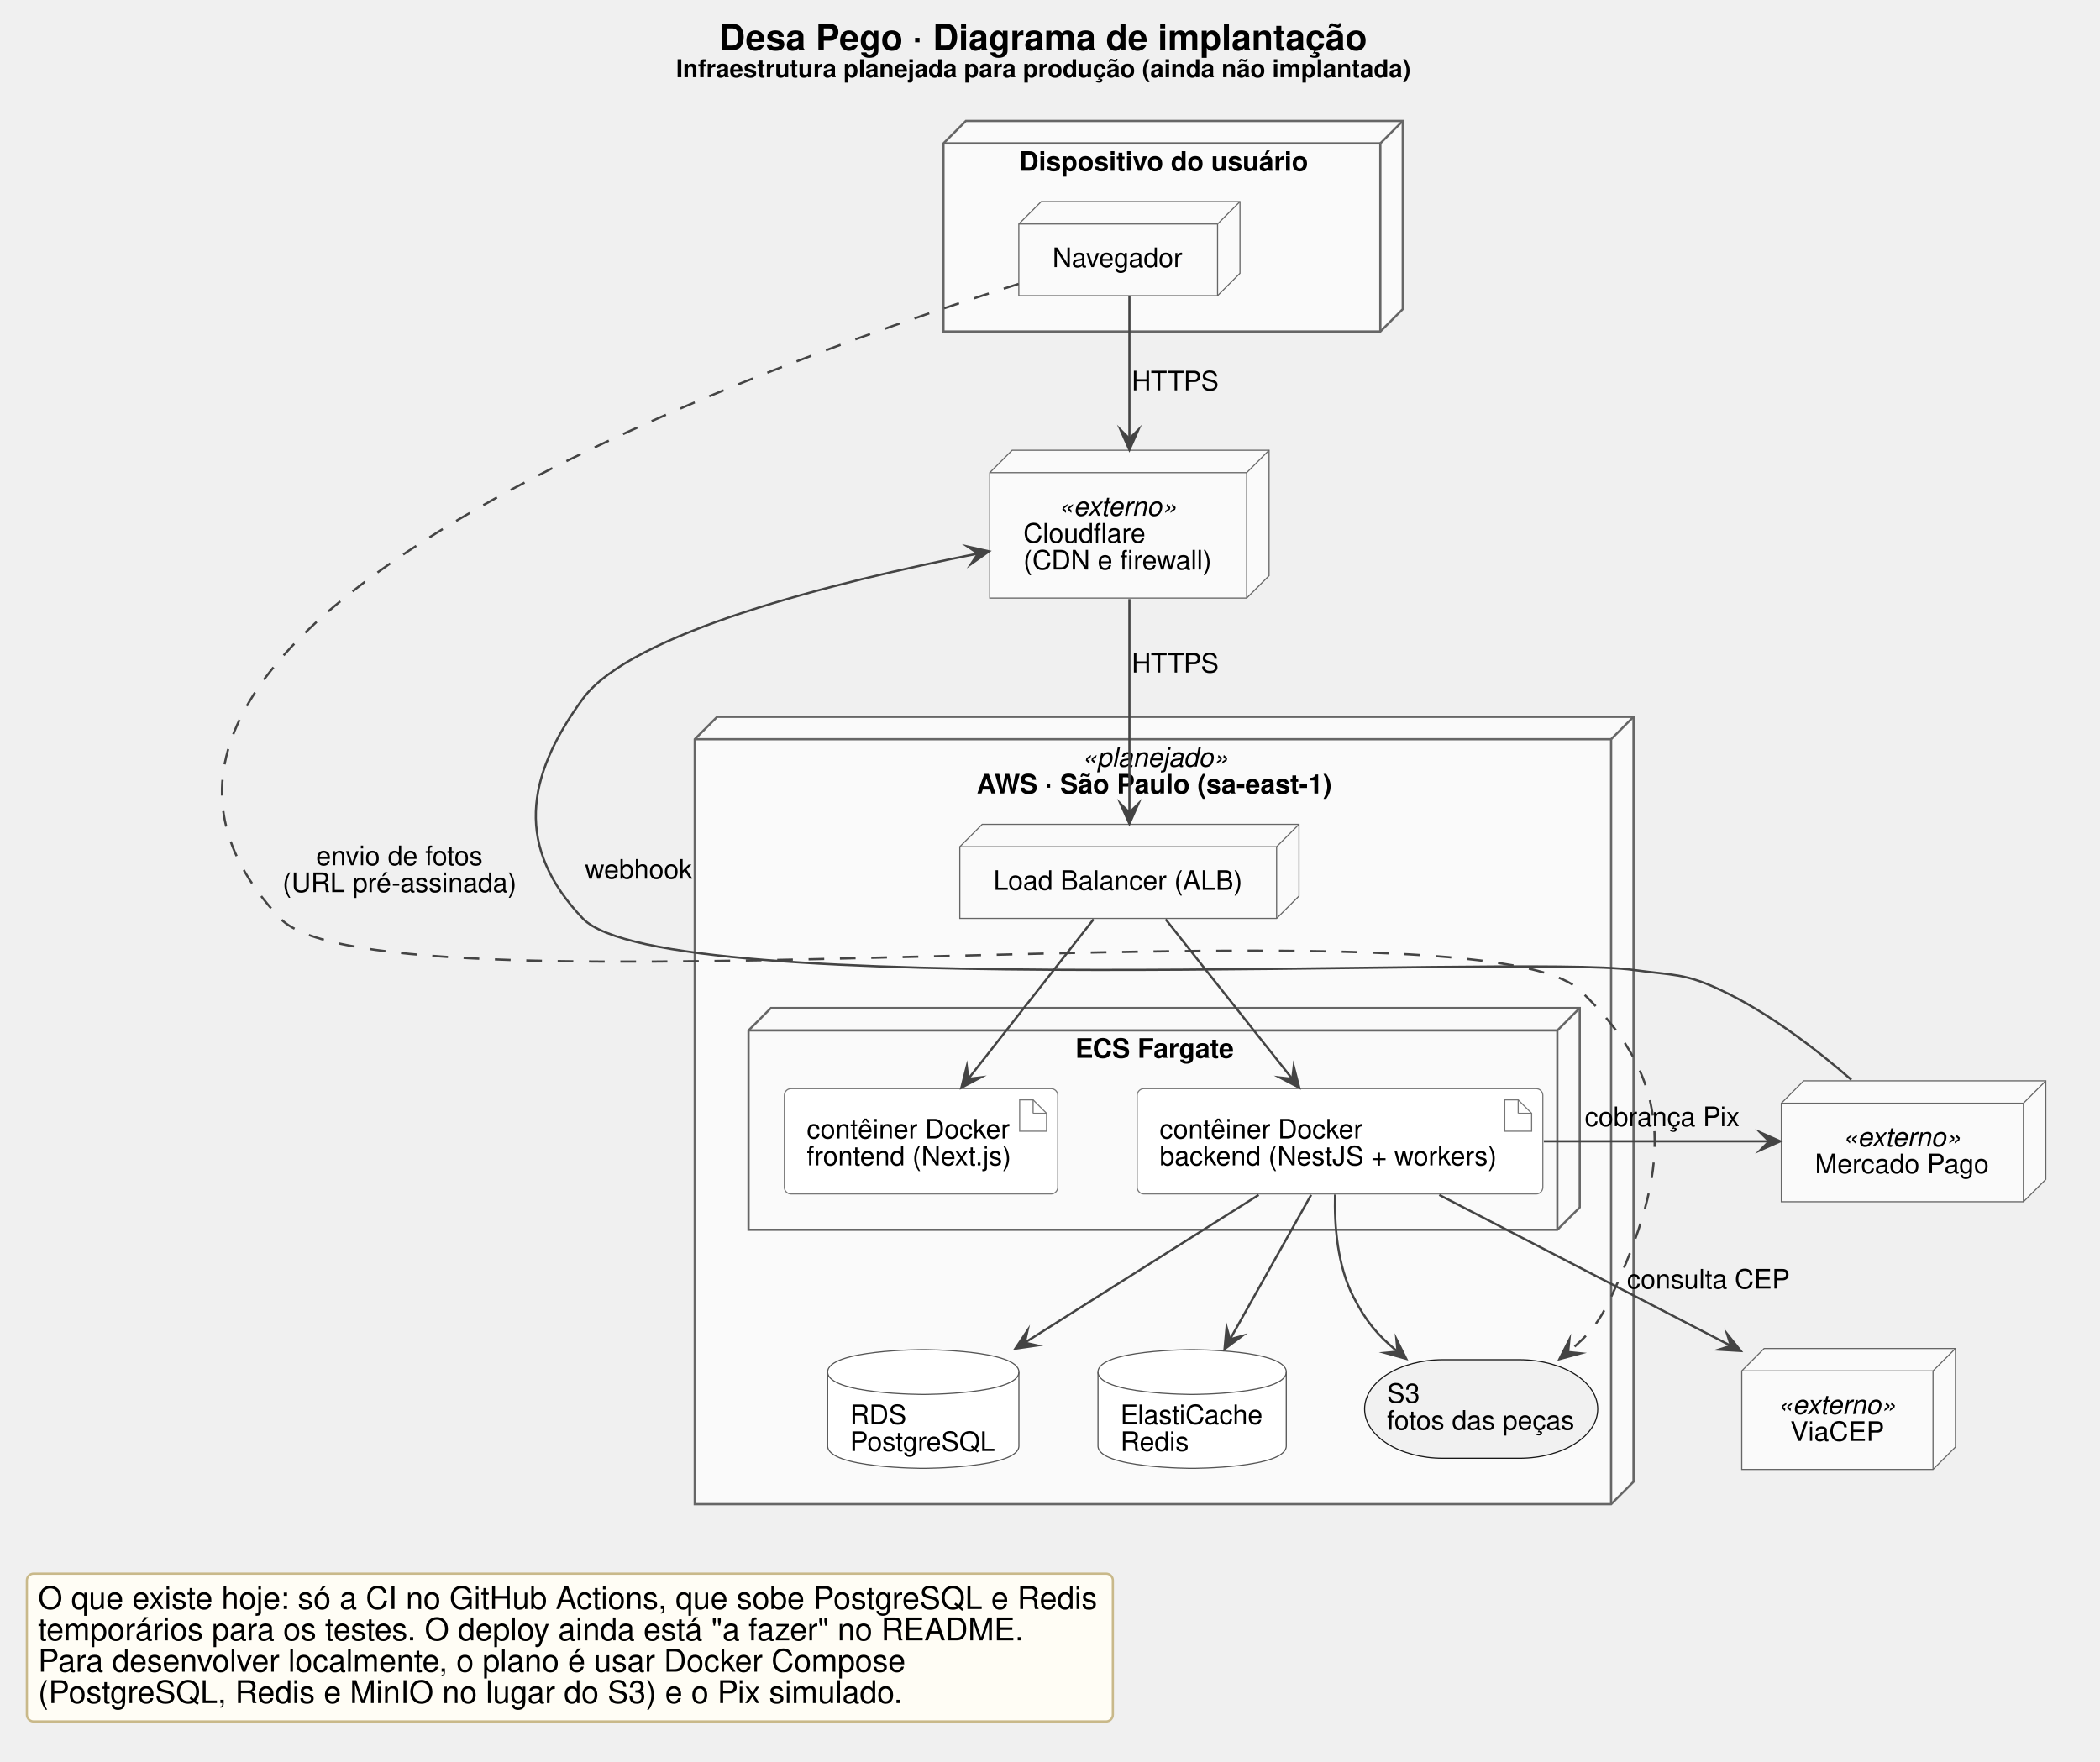
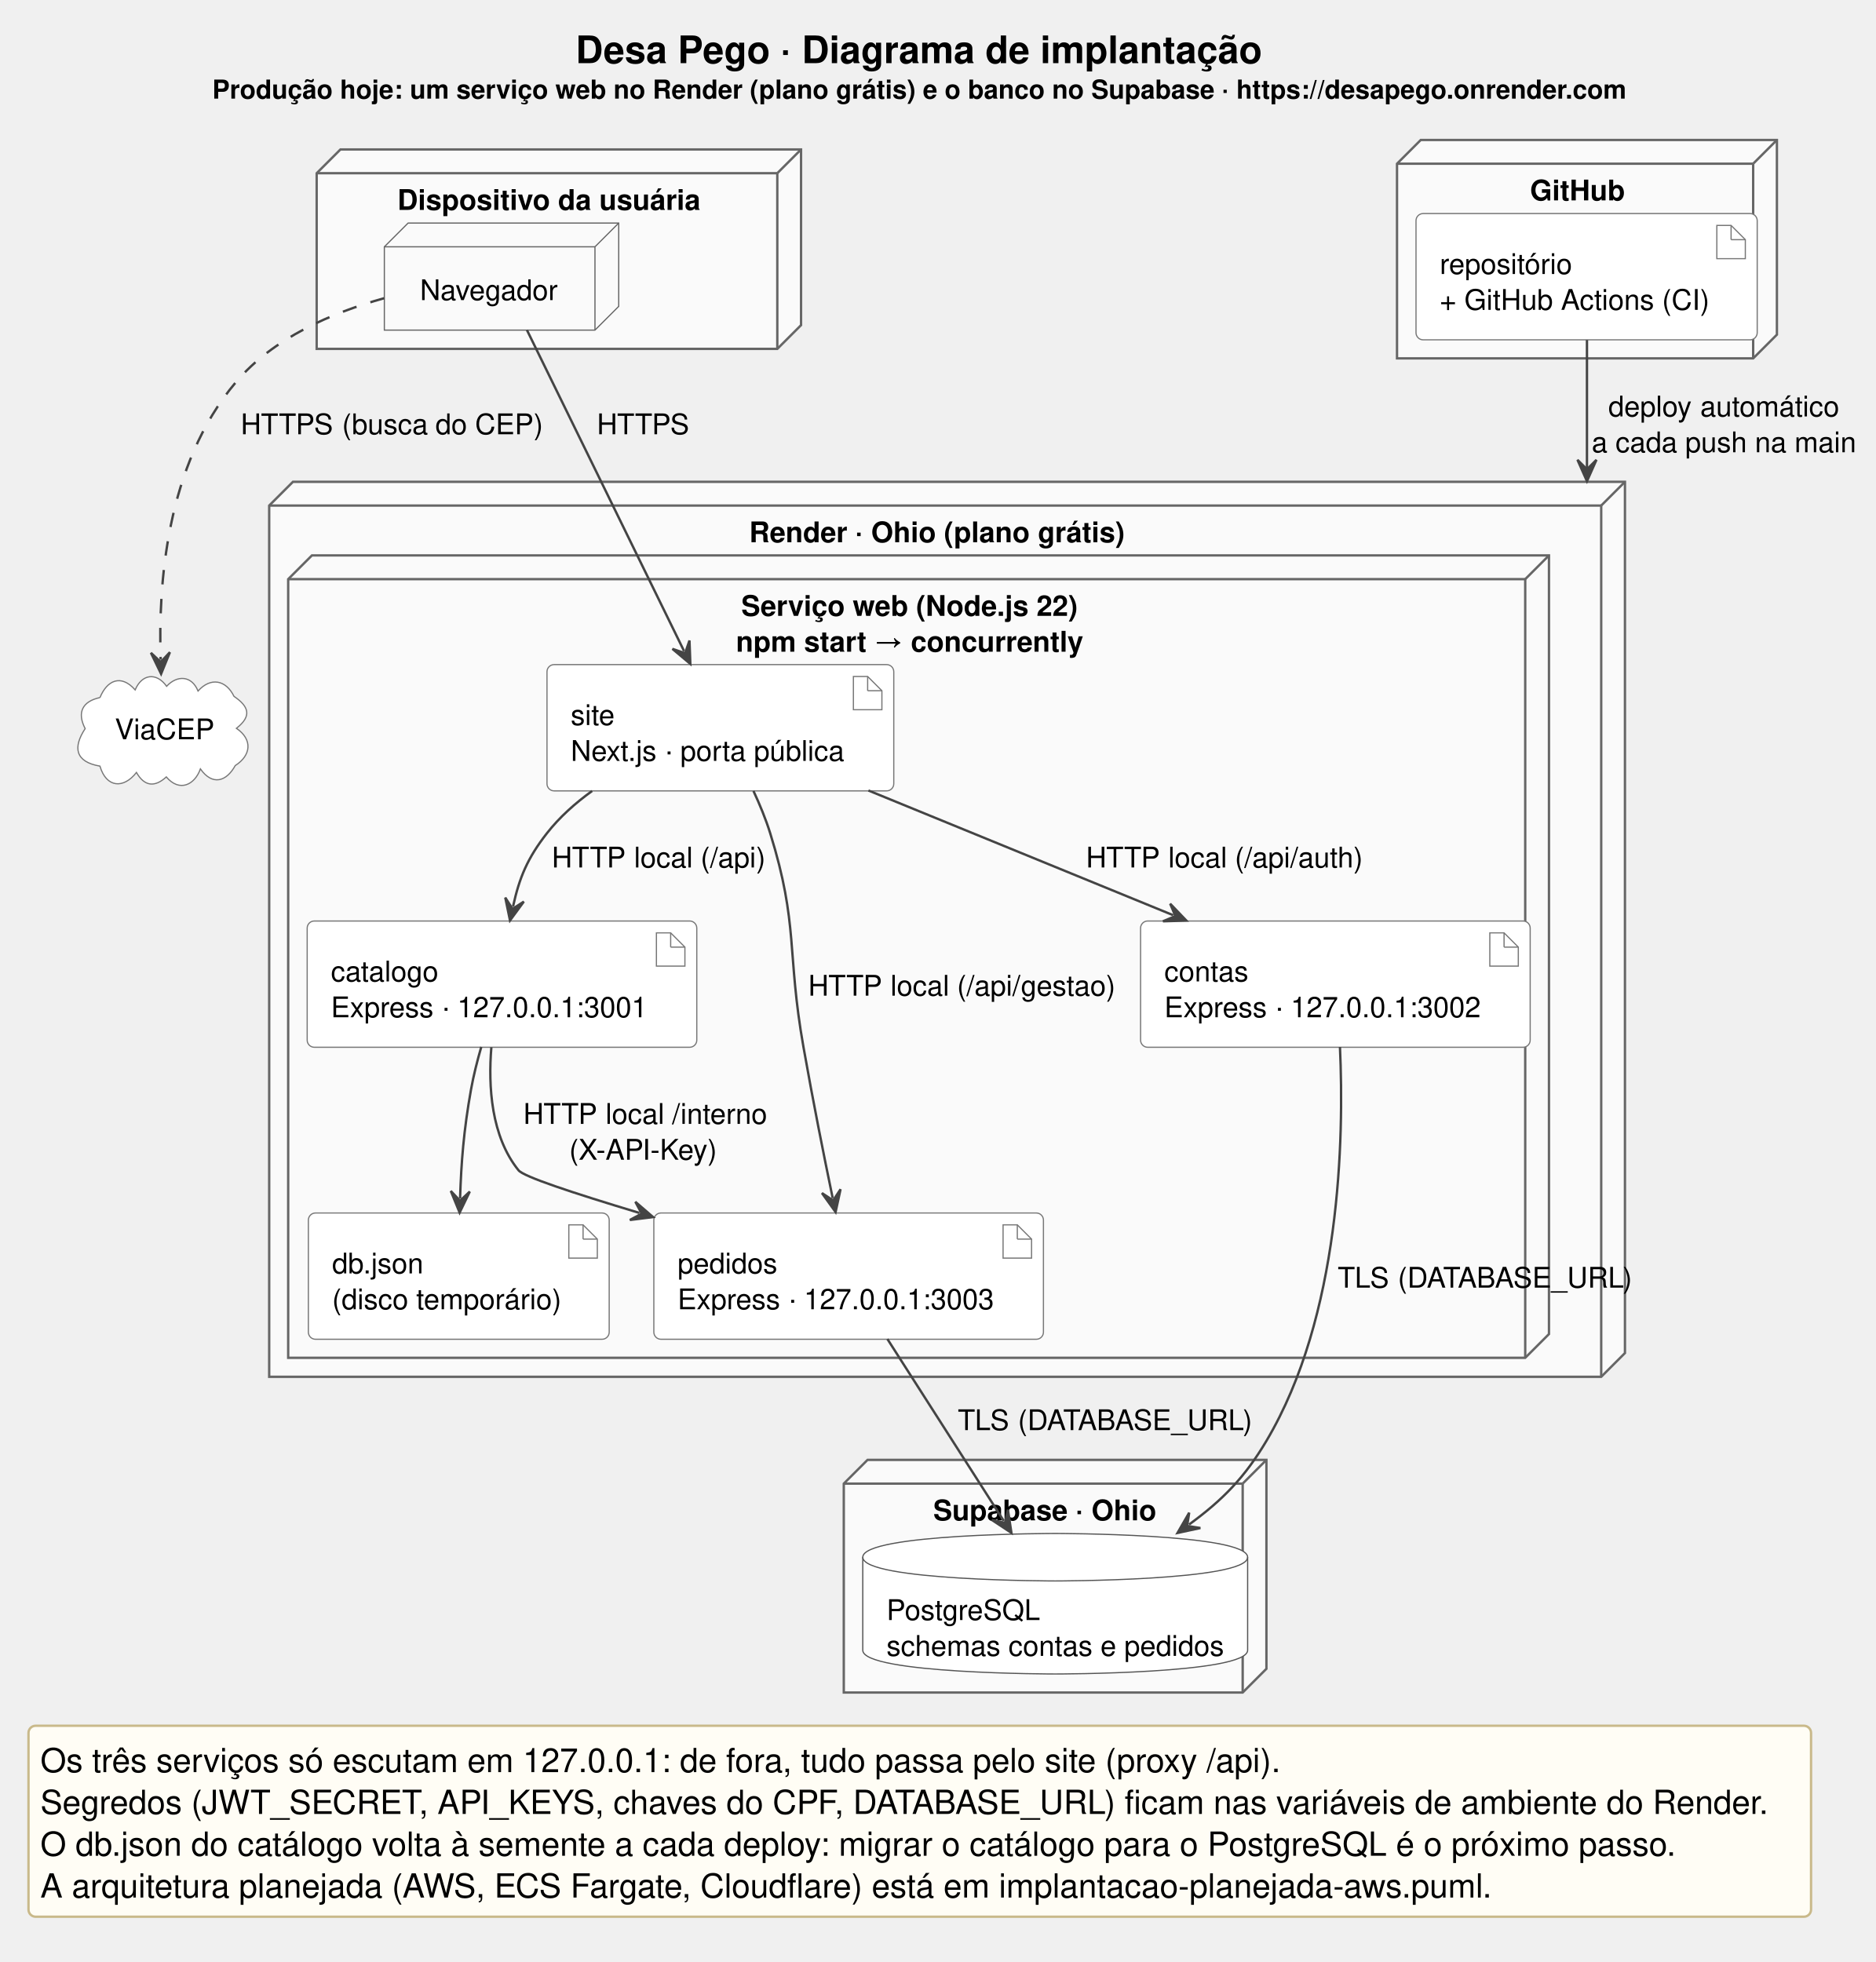
- <svg xmlns="http://www.w3.org/2000/svg" version="1.1" data-diagram-type="DESCRIPTION" style="width:1074px;height:901px;background:#FFFFFF;" width="1074.792px" height="901.771px" viewBox="0 0 1074 901" zoomAndPan="magnify" preserveAspectRatio="none" contentStyleType="text/css">
+ <svg xmlns="http://www.w3.org/2000/svg" contentStyleType="text/css" height="947.604px" preserveAspectRatio="none" style="width:905px;height:947px;background:#FFFFFF;" version="1.1" viewBox="0 0 905 947" width="905.208px" zoomAndPan="magnify">
  <defs />
-   <g font-family="sans-serif" lengthAdjust="spacing">
-     <g class="title" data-source-line="3">
-       <text x="367.884" y="25.575" fill="#000" font-size="18.333" textLength="331.137" font-weight="700" font-family="'Helvetica'">Desa Pego · Diagrama de implantação</text>
-       <text x="345.753" y="39.497" fill="#000" font-size="12.604" textLength="375.399" font-weight="700" font-family="'Helvetica'">Infraestrutura planejada para produção (ainda não implantada)</text>
+   <g>
+     <text fill="#000000" font-family="Helvetica" font-size="18.333" font-weight="bold" lengthAdjust="spacing" textLength="332.148" x="277.792" y="30.49">Desa Pego · Diagrama de implantação</text>
+     <text fill="#000000" font-family="Helvetica" font-size="12.604" font-weight="bold" lengthAdjust="spacing" textLength="682.828" x="102.453" y="47.602">Produção hoje: um serviço web no Render (plano grátis) e o banco no Supabase · https://desapego.onrender.com</text>
+     <g id="cluster_DEV">
+       <polygon fill="#FAFAFA" points="152.825,83.601,164.283,72.143,386.575,72.143,386.575,156.934,375.117,168.393,152.825,168.393,152.825,83.601" style="stroke:#666666;stroke-width:1.146;" />
+       <line style="stroke:#666666;stroke-width:1.146;" x1="375.117" x2="386.575" y1="83.601" y2="72.143" />
+       <line style="stroke:#666666;stroke-width:1.146;" x1="152.825" x2="375.117" y1="83.601" y2="83.601" />
+       <line style="stroke:#666666;stroke-width:1.146;" x1="375.117" x2="375.117" y1="83.601" y2="168.393" />
+       <text fill="#000000" font-family="Helvetica" font-size="13.75" font-weight="bold" lengthAdjust="spacing" textLength="146.705" x="191.764" y="101.312">Dispositivo da usuária</text>
    </g>
-     <g class="cluster" data-qualified-name="DEV" id="ent0001" data-source-line="7">
-       <polygon points="482.51,73.333,493.969,61.875,717.406,61.875,717.406,158.125,705.948,169.583,482.51,169.583,482.51,73.333" fill="#FAFAFA" style="stroke:#666;stroke-width:1.146;stroke-linejoin:miter;stroke-miterlimit:10;" />
-       <line x1="705.948" y1="73.333" x2="717.406" y2="61.875" style="stroke:#666;stroke-width:1.146;" />
-       <line x1="482.51" y1="73.333" x2="705.948" y2="73.333" style="stroke:#666;stroke-width:1.146;" />
-       <line x1="705.948" y1="73.333" x2="705.948" y2="169.583" style="stroke:#666;stroke-width:1.146;" />
-       <text x="521.271" y="87.359" fill="#000" font-size="13.75" textLength="148.209" font-weight="700" font-family="'Helvetica'">Dispositivo do usuário</text>
+     <g id="cluster_RENDER">
+       <polygon fill="#FAFAFA" points="129.908,244.018,141.367,232.559,784.179,232.559,784.179,653.08,772.721,664.539,129.908,664.539,129.908,244.018" style="stroke:#666666;stroke-width:1.146;" />
+       <line style="stroke:#666666;stroke-width:1.146;" x1="772.721" x2="784.179" y1="244.018" y2="232.559" />
+       <line style="stroke:#666666;stroke-width:1.146;" x1="129.908" x2="772.721" y1="244.018" y2="244.018" />
+       <line style="stroke:#666666;stroke-width:1.146;" x1="772.721" x2="772.721" y1="244.018" y2="664.539" />
+       <text fill="#000000" font-family="Helvetica" font-size="13.75" font-weight="bold" lengthAdjust="spacing" textLength="181.811" x="361.555" y="261.729">Render · Ohio (plano grátis)</text>
    </g>
-     <g class="cluster" data-qualified-name="AWS" id="ent0004" data-source-line="13">
-       <polygon points="355.323,378.125,366.781,366.667,835.427,366.667,835.427,757.969,823.969,769.427,355.323,769.427,355.323,378.125" fill="#FAFAFA" style="stroke:#666;stroke-width:1.146;stroke-linejoin:miter;stroke-miterlimit:10;" />
-       <line x1="823.969" y1="378.125" x2="835.427" y2="366.667" style="stroke:#666;stroke-width:1.146;" />
-       <line x1="355.323" y1="378.125" x2="823.969" y2="378.125" style="stroke:#666;stroke-width:1.146;" />
-       <line x1="823.969" y1="378.125" x2="823.969" y2="769.427" style="stroke:#666;stroke-width:1.146;" />
-       <text x="553.325" y="392.15" fill="#000" font-size="13.75" textLength="74.933" font-style="italic" font-family="'Helvetica'">«planejado»</text>
-       <text x="499.486" y="405.9" fill="#000" font-size="13.75" textLength="182.61" font-weight="700" font-family="'Helvetica'">AWS · São Paulo (sa-east-1)</text>
+     <g id="cluster_WEB">
+       <polygon fill="#FAFAFA" points="139.075,279.539,150.533,268.08,747.513,268.08,747.513,643.914,736.054,655.372,139.075,655.372,139.075,279.539" style="stroke:#666666;stroke-width:1.146;" />
+       <line style="stroke:#666666;stroke-width:1.146;" x1="736.054" x2="747.513" y1="279.539" y2="268.08" />
+       <line style="stroke:#666666;stroke-width:1.146;" x1="139.075" x2="736.054" y1="279.539" y2="279.539" />
+       <line style="stroke:#666666;stroke-width:1.146;" x1="736.054" x2="736.054" y1="279.539" y2="655.372" />
+       <text fill="#000000" font-family="Helvetica" font-size="13.75" font-weight="bold" lengthAdjust="spacing" textLength="161.999" x="357.711" y="297.25">Serviço web (Node.js 22)</text>
+       <text fill="#000000" font-family="Helvetica" font-size="13.75" font-weight="bold" lengthAdjust="spacing" textLength="167.088" x="355.166" y="314.545">npm start → concurrently</text>
    </g>
-     <g class="cluster" data-qualified-name="AWS.ECS" id="ent0006" data-source-line="15">
-       <polygon points="382.823,527.083,394.281,515.625,807.927,515.625,807.927,617.604,796.469,629.063,382.823,629.063,382.823,527.083" fill="#FAFAFA" style="stroke:#666;stroke-width:1.146;stroke-linejoin:miter;stroke-miterlimit:10;" />
-       <line x1="796.469" y1="527.083" x2="807.927" y2="515.625" style="stroke:#666;stroke-width:1.146;" />
-       <line x1="382.823" y1="527.083" x2="796.469" y2="527.083" style="stroke:#666;stroke-width:1.146;" />
-       <line x1="796.469" y1="527.083" x2="796.469" y2="629.063" style="stroke:#666;stroke-width:1.146;" />
-       <text x="549.911" y="541.109" fill="#000" font-size="13.75" textLength="81.761" font-weight="700" font-family="'Helvetica'">ECS Fargate</text>
+     <g id="cluster_SUPA">
+       <polygon fill="#FAFAFA" points="407.2,716.101,418.658,704.643,611.158,704.643,611.158,805.476,599.7,816.934,407.2,816.934,407.2,716.101" style="stroke:#666666;stroke-width:1.146;" />
+       <line style="stroke:#666666;stroke-width:1.146;" x1="599.7" x2="611.158" y1="716.101" y2="704.643" />
+       <line style="stroke:#666666;stroke-width:1.146;" x1="407.2" x2="599.7" y1="716.101" y2="716.101" />
+       <line style="stroke:#666666;stroke-width:1.146;" x1="599.7" x2="599.7" y1="716.101" y2="816.934" />
+       <text fill="#000000" font-family="Helvetica" font-size="13.75" font-weight="bold" lengthAdjust="spacing" textLength="108.489" x="450.351" y="733.812">Supabase · Ohio</text>
    </g>
-     <g class="entity" data-qualified-name="DEV.BROWSER" id="ent0002" data-source-line="8">
-       <polygon points="521.056,114.583,532.515,103.125,634.156,103.125,634.156,139.792,622.697,151.25,521.056,151.25,521.056,114.583" fill="#FAFAFA" style="stroke:#666;stroke-width:0.573;stroke-linejoin:miter;stroke-miterlimit:10;" />
-       <line x1="622.697" y1="114.583" x2="634.156" y2="103.125" style="stroke:#666;stroke-width:0.573;" />
-       <line x1="521.056" y1="114.583" x2="622.697" y2="114.583" style="stroke:#666;stroke-width:0.573;" />
-       <line x1="622.697" y1="114.583" x2="622.697" y2="151.25" style="stroke:#666;stroke-width:0.573;" />
-       <text x="538.244" y="136.629" fill="#000" font-size="13.75" textLength="67.266" font-family="'Helvetica'">Navegador</text>
+     <g id="cluster_GH">
+       <polygon fill="#FAFAFA" points="674.179,79.018,685.638,67.559,857.513,67.559,857.513,161.518,846.054,172.976,674.179,172.976,674.179,79.018" style="stroke:#666666;stroke-width:1.146;" />
+       <line style="stroke:#666666;stroke-width:1.146;" x1="846.054" x2="857.513" y1="79.018" y2="67.559" />
+       <line style="stroke:#666666;stroke-width:1.146;" x1="674.179" x2="846.054" y1="79.018" y2="79.018" />
+       <line style="stroke:#666666;stroke-width:1.146;" x1="846.054" x2="846.054" y1="79.018" y2="172.976" />
+       <text fill="#000000" font-family="Helvetica" font-size="13.75" font-weight="bold" lengthAdjust="spacing" textLength="45.822" x="738.351" y="96.729">GitHub</text>
    </g>
-     <g class="entity" data-qualified-name="AWS.ALB" id="ent0005" data-source-line="14">
-       <polygon points="490.875,433.125,502.333,421.667,664.352,421.667,664.352,458.333,652.894,469.792,490.875,469.792,490.875,433.125" fill="#FAFAFA" style="stroke:#666;stroke-width:0.573;stroke-linejoin:miter;stroke-miterlimit:10;" />
-       <line x1="652.894" y1="433.125" x2="664.352" y2="421.667" style="stroke:#666;stroke-width:0.573;" />
-       <line x1="490.875" y1="433.125" x2="652.894" y2="433.125" style="stroke:#666;stroke-width:0.573;" />
-       <line x1="652.894" y1="433.125" x2="652.894" y2="469.792" style="stroke:#666;stroke-width:0.573;" />
-       <text x="508.062" y="455.171" fill="#000" font-size="13.75" textLength="127.644" font-family="'Helvetica'">Load Balancer (ALB)</text>
+     <g id="elem_CEP">
+       <path d="M48.245,336.694 C51.609,328.423 58.35,325.192 65.223,332.985 C68.469,325.28 75.498,324.378 80.411,331.248 C85.445,325.795 92.502,325.96 95.575,333.532 C101.633,326.743 109.056,328.148 112.924,336.108 C120.044,340.968 121.724,345.561 114.093,351.538 C122.015,356.928 121.208,364.623 113.525,369.52 C109.266,377.285 102.503,379.338 96.711,371.134 C93.957,378.874 86.594,382.482 80.261,375.003 C74.647,380.138 69.682,379.581 65.848,372.843 C59.594,380.884 51.278,380.232 48.23,369.787 C36.275,367.736 35.122,360.794 41.093,351.678 C37.067,343.889 39.758,338.509 48.245,336.694 " fill="#FFFFFF" style="stroke:#777777;stroke-width:0.573;" />
+       <text fill="#000000" font-family="Helvetica" font-size="13.75" lengthAdjust="spacing" textLength="48.145" x="55.429" y="356.833">ViaCEP</text>
    </g>
-     <g class="entity" data-qualified-name="AWS.RDS" id="ent0009" data-source-line="19">
-       <path d="M423.282,701.823 C423.282,690.365 472.191,690.365 472.191,690.365 C472.191,690.365 521.099,690.365 521.099,701.823 L521.099,739.635 C521.099,751.094 472.191,751.094 472.191,751.094 C472.191,751.094 423.282,751.094 423.282,739.635 L423.282,701.823" style="stroke:#555;stroke-width:0.573;" fill="#FFF" />
-       <path d="M423.282,701.823 C423.282,713.281 472.191,713.281 472.191,713.281 C472.191,713.281 521.099,713.281 521.099,701.823" style="stroke:#555;stroke-width:0.573;" fill="none" />
-       <text x="434.741" y="728.452" fill="#000" font-size="13.75" textLength="29.031" font-family="'Helvetica'">RDS</text>
-       <text x="434.741" y="742.202" fill="#000" font-size="13.75" textLength="74.9" font-family="'Helvetica'">PostgreSQL</text>
+     <g id="elem_BROWSER">
+       <polygon fill="#FAFAFA" points="185.481,119.122,196.94,107.664,298.581,107.664,298.581,147.875,287.122,159.333,185.481,159.333,185.481,119.122" style="stroke:#666666;stroke-width:0.573;" />
+       <line style="stroke:#666666;stroke-width:0.573;" x1="287.122" x2="298.581" y1="119.122" y2="107.664" />
+       <line style="stroke:#666666;stroke-width:0.573;" x1="185.481" x2="287.122" y1="119.122" y2="119.122" />
+       <line style="stroke:#666666;stroke-width:0.573;" x1="287.122" x2="287.122" y1="119.122" y2="159.333" />
+       <text fill="#000000" font-family="Helvetica" font-size="13.75" lengthAdjust="spacing" textLength="67.266" x="202.669" y="144.854">Navegador</text>
    </g>
-     <g class="entity" data-qualified-name="AWS.REDIS" id="ent0010" data-source-line="20">
-       <path d="M561.55,701.823 C561.55,690.365 609.693,690.365 609.693,690.365 C609.693,690.365 657.836,690.365 657.836,701.823 L657.836,739.635 C657.836,751.094 609.693,751.094 609.693,751.094 C609.693,751.094 561.55,751.094 561.55,739.635 L561.55,701.823" style="stroke:#555;stroke-width:0.573;" fill="#FFF" />
-       <path d="M561.55,701.823 C561.55,713.281 609.693,713.281 609.693,713.281 C609.693,713.281 657.836,713.281 657.836,701.823" style="stroke:#555;stroke-width:0.573;" fill="none" />
-       <text x="573.008" y="728.452" fill="#000" font-size="13.75" textLength="73.369" font-family="'Helvetica'">ElastiCache</text>
-       <text x="573.008" y="742.202" fill="#000" font-size="13.75" textLength="35.154" font-family="'Helvetica'">Redis</text>
+     <g id="elem_SITE">
+       <rect fill="#FFFFFF" height="60.944" rx="3.438" ry="3.438" style="stroke:#777777;stroke-width:0.573;" width="167.35" x="263.971" y="320.789" />
+       <polygon fill="#FFFFFF" points="411.841,326.518,411.841,342.559,425.591,342.559,425.591,333.393,418.716,326.518,411.841,326.518" style="stroke:#777777;stroke-width:0.573;" />
+       <line style="stroke:#777777;stroke-width:0.573;" x1="418.716" x2="418.716" y1="326.518" y2="333.393" />
+       <line style="stroke:#777777;stroke-width:0.573;" x1="425.591" x2="418.716" y1="333.393" y2="333.393" />
+       <text fill="#000000" font-family="Helvetica" font-size="13.75" lengthAdjust="spacing" textLength="21.397" x="275.429" y="349.958">site</text>
+       <text fill="#000000" font-family="Helvetica" font-size="13.75" lengthAdjust="spacing" textLength="132.975" x="275.429" y="367.253">Next.js · porta pública</text>
    </g>
-     <g class="entity" data-qualified-name="AWS.S3" id="ent0011" data-source-line="21">
-       <rect x="697.893" y="695.521" width="119.227" height="50.417" fill="#F1F1F1" style="stroke:#181818;stroke-width:0.573;" rx="40.104" ry="40.104" />
-       <text x="709.351" y="717.567" fill="#000" font-size="13.75" textLength="16.818" font-family="'Helvetica'">S3</text>
-       <text x="709.351" y="731.317" fill="#000" font-size="13.75" textLength="96.31" font-family="'Helvetica'">fotos das peças</text>
+     <g id="elem_CONTAS">
+       <rect fill="#FFFFFF" height="60.944" rx="3.438" ry="3.438" style="stroke:#777777;stroke-width:0.573;" width="188.015" x="550.429" y="444.539" />
+       <polygon fill="#FFFFFF" points="718.965,450.268,718.965,466.309,732.715,466.309,732.715,457.143,725.84,450.268,718.965,450.268" style="stroke:#777777;stroke-width:0.573;" />
+       <line style="stroke:#777777;stroke-width:0.573;" x1="725.84" x2="725.84" y1="450.268" y2="457.143" />
+       <line style="stroke:#777777;stroke-width:0.573;" x1="732.715" x2="725.84" y1="457.143" y2="457.143" />
+       <text fill="#000000" font-family="Helvetica" font-size="13.75" lengthAdjust="spacing" textLength="40.511" x="561.888" y="473.708">contas</text>
+       <text fill="#000000" font-family="Helvetica" font-size="13.75" lengthAdjust="spacing" textLength="153.64" x="561.888" y="491.003">Express · 127.0.0.1:3002</text>
    </g>
-     <g class="entity" data-qualified-name="AWS.ECS.WEB" id="ent0007" data-source-line="16">
-       <rect x="401.133" y="556.875" width="139.83" height="53.854" fill="#FFF" style="stroke:#777;stroke-width:0.573;" rx="3.438" ry="3.438" />
-       <polygon points="521.484,562.604,521.484,578.646,535.234,578.646,535.234,569.479,528.359,562.604,521.484,562.604" fill="#FFF" style="stroke:#777;stroke-width:0.573;stroke-linejoin:miter;stroke-miterlimit:10;" />
-       <line x1="528.359" y1="562.604" x2="528.359" y2="569.479" style="stroke:#777;stroke-width:0.573;" />
-       <line x1="535.234" y1="569.479" x2="528.359" y2="569.479" style="stroke:#777;stroke-width:0.573;" />
-       <text x="412.592" y="582.359" fill="#000" font-size="13.75" textLength="103.937" font-family="'Helvetica'">contêiner Docker</text>
-       <text x="412.592" y="596.109" fill="#000" font-size="13.75" textLength="105.455" font-family="'Helvetica'">frontend (Next.js)</text>
+     <g id="elem_CAT">
+       <rect fill="#FFFFFF" height="60.944" rx="3.438" ry="3.438" style="stroke:#777777;stroke-width:0.573;" width="188.015" x="148.242" y="444.539" />
+       <polygon fill="#FFFFFF" points="316.778,450.268,316.778,466.309,330.528,466.309,330.528,457.143,323.653,450.268,316.778,450.268" style="stroke:#777777;stroke-width:0.573;" />
+       <line style="stroke:#777777;stroke-width:0.573;" x1="323.653" x2="323.653" y1="450.268" y2="457.143" />
+       <line style="stroke:#777777;stroke-width:0.573;" x1="330.528" x2="323.653" y1="457.143" y2="457.143" />
+       <text fill="#000000" font-family="Helvetica" font-size="13.75" lengthAdjust="spacing" textLength="51.986" x="159.7" y="473.708">catalogo</text>
+       <text fill="#000000" font-family="Helvetica" font-size="13.75" lengthAdjust="spacing" textLength="153.64" x="159.7" y="491.003">Express · 127.0.0.1:3001</text>
    </g>
-     <g class="entity" data-qualified-name="AWS.ECS.BACK" id="ent0008" data-source-line="17">
-       <rect x="581.591" y="556.875" width="207.458" height="53.854" fill="#FFF" style="stroke:#777;stroke-width:0.573;" rx="3.438" ry="3.438" />
-       <polygon points="769.57,562.604,769.57,578.646,783.32,578.646,783.32,569.479,776.445,562.604,769.57,562.604" fill="#FFF" style="stroke:#777;stroke-width:0.573;stroke-linejoin:miter;stroke-miterlimit:10;" />
-       <line x1="776.445" y1="562.604" x2="776.445" y2="569.479" style="stroke:#777;stroke-width:0.573;" />
-       <line x1="783.32" y1="569.479" x2="776.445" y2="569.479" style="stroke:#777;stroke-width:0.573;" />
-       <text x="593.049" y="582.359" fill="#000" font-size="13.75" textLength="103.937" font-family="'Helvetica'">contêiner Docker</text>
-       <text x="593.049" y="596.109" fill="#000" font-size="13.75" textLength="173.083" font-family="'Helvetica'">backend (NestJS + workers)</text>
+     <g id="elem_PED">
+       <rect fill="#FFFFFF" height="60.944" rx="3.438" ry="3.438" style="stroke:#777777;stroke-width:0.573;" width="188.015" x="315.533" y="585.476" />
+       <polygon fill="#FFFFFF" points="484.069,591.205,484.069,607.247,497.819,607.247,497.819,598.08,490.944,591.205,484.069,591.205" style="stroke:#777777;stroke-width:0.573;" />
+       <line style="stroke:#777777;stroke-width:0.573;" x1="490.944" x2="490.944" y1="591.205" y2="598.08" />
+       <line style="stroke:#777777;stroke-width:0.573;" x1="497.819" x2="490.944" y1="598.08" y2="598.08" />
+       <text fill="#000000" font-family="Helvetica" font-size="13.75" lengthAdjust="spacing" textLength="48.165" x="326.992" y="614.646">pedidos</text>
+       <text fill="#000000" font-family="Helvetica" font-size="13.75" lengthAdjust="spacing" textLength="153.64" x="326.992" y="631.941">Express · 127.0.0.1:3003</text>
    </g>
-     <g class="entity" data-qualified-name="CF" id="ent0003" data-source-line="11">
-       <polygon points="506.183,241.771,517.642,230.312,649.039,230.312,649.039,294.479,637.58,305.938,506.183,305.938,506.183,241.771" fill="#FAFAFA" style="stroke:#666;stroke-width:0.573;stroke-linejoin:miter;stroke-miterlimit:10;" />
-       <line x1="637.58" y1="241.771" x2="649.039" y2="230.312" style="stroke:#666;stroke-width:0.573;" />
-       <line x1="506.183" y1="241.771" x2="637.58" y2="241.771" style="stroke:#666;stroke-width:0.573;" />
-       <line x1="637.58" y1="241.771" x2="637.58" y2="305.938" style="stroke:#666;stroke-width:0.573;" />
-       <text x="541.304" y="263.817" fill="#000" font-size="13.75" textLength="61.157" font-style="italic" font-family="'Helvetica'">«externo»</text>
-       <text x="523.371" y="277.567" fill="#000" font-size="13.75" textLength="62.674" font-family="'Helvetica'">Cloudflare</text>
-       <text x="523.371" y="291.317" fill="#000" font-size="13.75" textLength="97.022" font-family="'Helvetica'">(CDN e firewall)</text>
+     <g id="elem_JSON">
+       <rect fill="#FFFFFF" height="60.944" rx="3.438" ry="3.438" style="stroke:#777777;stroke-width:0.573;" width="145.174" x="148.815" y="585.476" />
+       <polygon fill="#FFFFFF" points="274.509,591.205,274.509,607.247,288.259,607.247,288.259,598.08,281.384,591.205,274.509,591.205" style="stroke:#777777;stroke-width:0.573;" />
+       <line style="stroke:#777777;stroke-width:0.573;" x1="281.384" x2="281.384" y1="591.205" y2="598.08" />
+       <line style="stroke:#777777;stroke-width:0.573;" x1="288.259" x2="281.384" y1="598.08" y2="598.08" />
+       <text fill="#000000" font-family="Helvetica" font-size="13.75" lengthAdjust="spacing" textLength="44.338" x="160.273" y="614.646">db.json</text>
+       <text fill="#000000" font-family="Helvetica" font-size="13.75" lengthAdjust="spacing" textLength="110.799" x="160.273" y="631.941">(disco temporário)</text>
    </g>
-     <g class="entity" data-qualified-name="MP" id="ent0012" data-source-line="24">
-       <polygon points="911.018,564.323,922.476,552.865,1046.28,552.865,1046.28,603.281,1034.821,614.74,911.018,614.74,911.018,564.323" fill="#FAFAFA" style="stroke:#666;stroke-width:0.573;stroke-linejoin:miter;stroke-miterlimit:10;" />
-       <line x1="1034.821" y1="564.323" x2="1046.28" y2="552.865" style="stroke:#666;stroke-width:0.573;" />
-       <line x1="911.018" y1="564.323" x2="1034.821" y2="564.323" style="stroke:#666;stroke-width:0.573;" />
-       <line x1="1034.821" y1="564.323" x2="1034.821" y2="614.74" style="stroke:#666;stroke-width:0.573;" />
-       <text x="942.341" y="586.369" fill="#000" font-size="13.75" textLength="61.157" font-style="italic" font-family="'Helvetica'">«externo»</text>
-       <text x="928.205" y="600.119" fill="#000" font-size="13.75" textLength="89.429" font-family="'Helvetica'">Mercado Pago</text>
+     <g id="elem_PG">
+       <path d="M416.367,751.622 C416.367,740.164 509.227,740.164 509.227,740.164 C509.227,740.164 602.088,740.164 602.088,751.622 L602.088,796.524 C602.088,807.983 509.227,807.983 509.227,807.983 C509.227,807.983 416.367,807.983 416.367,796.524 L416.367,751.622 " fill="#FFFFFF" style="stroke:#555555;stroke-width:0.573;" />
+       <path d="M416.367,751.622 C416.367,763.08 509.227,763.08 509.227,763.08 C509.227,763.08 602.088,763.08 602.088,751.622 " fill="none" style="stroke:#555555;stroke-width:0.573;" />
+       <text fill="#000000" font-family="Helvetica" font-size="13.75" lengthAdjust="spacing" textLength="74.9" x="427.825" y="781.937">PostgreSQL</text>
+       <text fill="#000000" font-family="Helvetica" font-size="13.75" lengthAdjust="spacing" textLength="162.805" x="427.825" y="799.232">schemas contas e pedidos</text>
    </g>
-     <g class="entity" data-qualified-name="CEP" id="ent0013" data-source-line="25">
-       <polygon points="890.782,701.25,902.241,689.792,1000.064,689.792,1000.064,740.208,988.606,751.667,890.782,751.667,890.782,701.25" fill="#FAFAFA" style="stroke:#666;stroke-width:0.573;stroke-linejoin:miter;stroke-miterlimit:10;" />
-       <line x1="988.606" y1="701.25" x2="1000.064" y2="689.792" style="stroke:#666;stroke-width:0.573;" />
-       <line x1="890.782" y1="701.25" x2="988.606" y2="701.25" style="stroke:#666;stroke-width:0.573;" />
-       <line x1="988.606" y1="701.25" x2="988.606" y2="751.667" style="stroke:#666;stroke-width:0.573;" />
-       <text x="909.116" y="723.296" fill="#000" font-size="13.75" textLength="61.157" font-style="italic" font-family="'Helvetica'">«externo»</text>
-       <text x="915.621" y="737.046" fill="#000" font-size="13.75" textLength="48.145" font-family="'Helvetica'">ViaCEP</text>
+     <g id="elem_REPO">
+       <rect fill="#FFFFFF" height="60.944" rx="3.438" ry="3.438" style="stroke:#777777;stroke-width:0.573;" width="164.658" x="683.346" y="103.08" />
+       <polygon fill="#FFFFFF" points="828.524,108.809,828.524,124.851,842.274,124.851,842.274,115.684,835.399,108.809,828.524,108.809" style="stroke:#777777;stroke-width:0.573;" />
+       <line style="stroke:#777777;stroke-width:0.573;" x1="835.399" x2="835.399" y1="108.809" y2="115.684" />
+       <line style="stroke:#777777;stroke-width:0.573;" x1="842.274" x2="835.399" y1="115.684" y2="115.684" />
+       <text fill="#000000" font-family="Helvetica" font-size="13.75" lengthAdjust="spacing" textLength="64.198" x="694.804" y="132.25">repositório</text>
+       <text fill="#000000" font-family="Helvetica" font-size="13.75" lengthAdjust="spacing" textLength="130.283" x="694.804" y="149.545">+ GitHub Actions (CI)</text>
    </g>
-     <g class="link" data-entity-1="ent0002" data-entity-2="ent0003" id="lnk18" data-source-line="32" data-link-type="dependency">
-       <path d="M577.615,151.536 C577.615,172.975 577.615,199.432 577.615,224.377" style="stroke:#444;stroke-width:1.146;" fill="none" id="BROWSER-to-CF" />
-       <polygon points="577.615,230.106,582.198,219.794,577.615,224.377,573.031,219.794,577.615,230.106" fill="#444" style="stroke:#444;stroke-width:1.146;stroke-linejoin:miter;stroke-miterlimit:10;" />
-       <text x="578.76" y="199.65" fill="#000" font-size="13.75" textLength="45.07" font-family="'Helvetica'">HTTPS</text>
-     </g>
-     <g class="link" data-entity-1="ent0003" data-entity-2="ent0005" id="lnk19" data-source-line="33" data-link-type="dependency">
-       <path d="M577.615,306.453 C577.615,341.229 577.615,386.352 577.615,415.674" style="stroke:#444;stroke-width:1.146;" fill="none" id="CF-to-ALB" />
-       <polygon points="577.615,421.403,582.198,411.091,577.615,415.674,573.031,411.091,577.615,421.403" fill="#444" style="stroke:#444;stroke-width:1.146;stroke-linejoin:miter;stroke-miterlimit:10;" />
-       <text x="578.76" y="344.025" fill="#000" font-size="13.75" textLength="45.07" font-family="'Helvetica'">HTTPS</text>
-     </g>
-     <g class="link" data-entity-1="ent0005" data-entity-2="ent0007" id="lnk20" data-source-line="34" data-link-type="dependency">
-       <path d="M559.293,470.216 C540.49,494.175 514.82,526.885 495.214,551.864" style="stroke:#444;stroke-width:1.146;" fill="none" id="ALB-to-WEB" />
-       <polygon points="491.677,556.371,501.65,551.088,495.214,551.864,494.439,545.429,491.677,556.371" fill="#444" style="stroke:#444;stroke-width:1.146;stroke-linejoin:miter;stroke-miterlimit:10;" />
-     </g>
-     <g class="link" data-entity-1="ent0005" data-entity-2="ent0008" id="lnk21" data-source-line="35" data-link-type="dependency">
-       <path d="M596.131,470.216 C615.129,494.175 641.097,526.903 660.909,551.882" style="stroke:#444;stroke-width:1.146;" fill="none" id="ALB-to-BACK" />
-       <polygon points="664.469,556.371,661.652,545.443,660.909,551.882,654.47,551.139,664.469,556.371" fill="#444" style="stroke:#444;stroke-width:1.146;stroke-linejoin:miter;stroke-miterlimit:10;" />
-     </g>
-     <g class="link" data-entity-1="ent0008" data-entity-2="ent0009" id="lnk22" data-source-line="36" data-link-type="dependency">
-       <path d="M643.718,611.222 C607.991,633.806 561.329,663.276 524.101,686.8" style="stroke:#444;stroke-width:1.146;" fill="none" id="BACK-to-RDS" />
-       <polygon points="519.257,689.86,530.424,688.226,524.101,686.8,525.527,680.477,519.257,689.86" fill="#444" style="stroke:#444;stroke-width:1.146;stroke-linejoin:miter;stroke-miterlimit:10;" />
-     </g>
-     <g class="link" data-entity-1="ent0008" data-entity-2="ent0010" id="lnk23" data-source-line="37" data-link-type="dependency">
-       <path d="M670.553,611.222 C657.834,633.875 642.284,661.559 629.061,685.095" style="stroke:#444;stroke-width:1.146;" fill="none" id="BACK-to-REDIS" />
-       <polygon points="626.255,690.09,635.302,683.344,629.061,685.095,627.311,678.854,626.255,690.09" fill="#444" style="stroke:#444;stroke-width:1.146;stroke-linejoin:miter;stroke-miterlimit:10;" />
-     </g>
-     <g class="link" data-entity-1="ent0008" data-entity-2="ent0011" id="lnk24" data-source-line="38" data-link-type="dependency">
-       <path d="M682.791,611.05 C682.378,627.011 683.948,647.373 692.198,663.438 C698.477,675.675 704.261,682.713 714.757,691.399" style="stroke:#444;stroke-width:1.146;" fill="none" id="BACK-to-S3" />
-       <polygon points="719.171,695.051,714.148,684.945,714.757,691.399,708.304,692.008,719.171,695.051" fill="#444" style="stroke:#444;stroke-width:1.146;stroke-linejoin:miter;stroke-miterlimit:10;" />
-     </g>
-     <g class="link" data-entity-1="ent0008" data-entity-2="ent0012" id="lnk25" data-source-line="39" data-link-type="dependency">
-       <path d="M789.559,583.802 C829.744,583.802 868.84,583.802 904.761,583.802" style="stroke:#444;stroke-width:1.146;" fill="none" id="BACK-to-MP" />
-       <polygon points="910.491,583.802,900.178,579.219,904.761,583.802,900.178,588.385,910.491,583.802" fill="#444" style="stroke:#444;stroke-width:1.146;stroke-linejoin:miter;stroke-miterlimit:10;" />
-       <text x="810.505" y="576.057" fill="#000" font-size="13.75" textLength="56.564" font-family="'Helvetica'">cobrança</text>
-       <text x="867.07" y="576.057" fill="#000" font-size="13.75" font-family="'Helvetica'"> </text>
-       <text x="870.89" y="576.057" fill="#000" font-size="13.75" textLength="19.101" font-family="'Helvetica'">Pix</text>
-     </g>
-     <g class="link" data-entity-1="ent0008" data-entity-2="ent0013" id="lnk26" data-source-line="40" data-link-type="dependency">
-       <path d="M736.083,611.222 C780.439,634.184 839.597,664.803 885.202,688.407" style="stroke:#444;stroke-width:1.146;" fill="none" id="BACK-to-CEP" />
-       <polygon points="890.29,691.041,883.238,682.23,885.202,688.407,879.024,690.371,890.29,691.041" fill="#444" style="stroke:#444;stroke-width:1.146;stroke-linejoin:miter;stroke-miterlimit:10;" />
-       <text x="832.093" y="659.129" fill="#000" font-size="13.75" textLength="51.213" font-family="'Helvetica'">consulta</text>
-       <text x="883.306" y="659.129" fill="#000" font-size="13.75" font-family="'Helvetica'"> </text>
-       <text x="887.126" y="659.129" fill="#000" font-size="13.75" textLength="28.272" font-family="'Helvetica'">CEP</text>
-     </g>
-     <g class="link" data-entity-1="ent0012" data-entity-2="ent0003" id="lnk27" data-source-line="41" data-link-type="dependency">
-       <path d="M946.836,552.315 C928.606,536.468 904.544,518.031 880.115,506.458 C861.69,497.727 855.617,498.953 835.427,496.146 C776.21,487.93 339.247,513.093 298.031,469.792 C263.61,433.652 268.526,397.753 298.031,357.5 C322.816,323.686 425.868,297.972 500.198,283.145" style="stroke:#444;stroke-width:1.146;" fill="none" id="MP-to-CF" />
-       <polygon points="505.817,282.024,494.807,279.547,500.198,283.145,496.6,288.536,505.817,282.024" fill="#444" style="stroke:#444;stroke-width:1.146;stroke-linejoin:miter;stroke-miterlimit:10;" />
-       <text x="299.177" y="449.442" fill="#000" font-size="13.75" textLength="55.04" font-family="'Helvetica'">webhook</text>
-     </g>
-     <g class="link" data-entity-1="ent0002" data-entity-2="ent0011" id="lnk28" data-source-line="42" data-link-type="dependency">
-       <path d="M520.976,145.223 C375.043,191.343 6.875,325.589 143.344,469.792 C194.173,523.508 754.13,455.709 807.927,506.458 C858.94,554.583 853.497,599.832 823.969,663.438 C818.182,675.904 812.554,682.99 801.978,691.596" style="stroke:#444;stroke-width:1.146;stroke-dasharray:8.021,8.021;" fill="none" id="BROWSER-to-S3" />
-       <polygon points="797.534,695.211,808.426,692.258,801.978,691.596,802.641,685.148,797.534,695.211" fill="#444" style="stroke:#444;stroke-width:1.146;stroke-linejoin:miter;stroke-miterlimit:10;" />
-       <text x="161.67" y="442.567" fill="#000" font-size="13.75" textLength="32.871" font-family="'Helvetica'">envio</text>
-       <text x="194.541" y="442.567" fill="#000" font-size="13.75" font-family="'Helvetica'"> </text>
-       <text x="198.362" y="442.567" fill="#000" font-size="13.75" textLength="15.294" font-family="'Helvetica'">de</text>
-       <text x="213.656" y="442.567" fill="#000" font-size="13.75" font-family="'Helvetica'"> </text>
-       <text x="217.476" y="442.567" fill="#000" font-size="13.75" textLength="29.81" font-family="'Helvetica'">fotos</text>
-       <text x="144.49" y="456.317" fill="#000" font-size="13.75" textLength="32.086" font-family="'Helvetica'">(URL</text>
-       <text x="176.575" y="456.317" fill="#000" font-size="13.75" font-family="'Helvetica'"> </text>
-       <text x="180.395" y="456.317" fill="#000" font-size="13.75" textLength="84.071" font-family="'Helvetica'">pré-assinada)</text>
-     </g>
-     <g class="legend" data-source-line="44">
-       <rect x="13.75" y="804.948" width="555.395" height="75.625" fill="#FFFDF5" style="stroke:#C9B98A;stroke-width:1.146;" rx="3.438" ry="3.438" />
-       <text x="19.479" y="823.029" fill="#000" font-size="16.042" textLength="543.936" font-family="'Helvetica'">O que existe hoje: só a CI no GitHub Actions, que sobe PostgreSQL e Redis</text>
-       <text x="19.479" y="839.071" fill="#000" font-size="16.042" textLength="506.252" font-family="'Helvetica'">temporários para os testes. O deploy ainda está "a fazer" no README.</text>
-       <text x="19.479" y="855.113" fill="#000" font-size="16.042" textLength="445.838" font-family="'Helvetica'">Para desenvolver localmente, o plano é usar Docker Compose</text>
-       <text x="19.479" y="871.154" fill="#000" font-size="16.042" textLength="444.028" font-family="'Helvetica'">(PostgreSQL, Redis e MinIO no lugar do S3) e o Pix simulado.</text>
-     </g>
+     <polygon fill="#444444" points="333.147,320.439,332.731,309.162,330.629,315.293,324.498,313.191,333.147,320.439" style="stroke:#444444;stroke-width:1.146;" />
+     <path d="M254.293,159.302 C273.816,199.197 309.181,271.465 330.125,314.264 " fill="none" style="stroke:#444444;stroke-width:1.146;" />
+     <text fill="#000000" font-family="Helvetica" font-size="13.75" lengthAdjust="spacing" textLength="45.07" x="288.033" y="209.594">HTTPS</text>
+     <polygon fill="#444444" points="77.744,325.262,81.996,314.809,77.561,319.536,72.834,315.101,77.744,325.262" style="stroke:#444444;stroke-width:1.146;" />
+     <path d="M185.437,143.93 C160.053,150.951 131.859,163.182 113.867,184.434 C79.816,224.654 76.397,283.003 77.525,318.391 " fill="none" style="stroke:#444444;stroke-width:1.146;stroke-dasharray:7.0,7.0;" />
+     <text fill="#000000" font-family="Helvetica" font-size="13.75" lengthAdjust="spacing" textLength="45.07" x="116.158" y="209.594">HTTPS</text>
+     <text fill="#000000" font-family="Helvetica" font-size="13.75" lengthAdjust="spacing" textLength="3.82" x="161.228" y="209.594"> </text>
+     <text fill="#000000" font-family="Helvetica" font-size="13.75" lengthAdjust="spacing" textLength="41.27" x="165.049" y="209.594">(busca</text>
+     <text fill="#000000" font-family="Helvetica" font-size="13.75" lengthAdjust="spacing" textLength="3.82" x="206.319" y="209.594"> </text>
+     <text fill="#000000" font-family="Helvetica" font-size="13.75" lengthAdjust="spacing" textLength="15.294" x="210.139" y="209.594">do</text>
+     <text fill="#000000" font-family="Helvetica" font-size="13.75" lengthAdjust="spacing" textLength="3.82" x="225.433" y="209.594"> </text>
+     <text fill="#000000" font-family="Helvetica" font-size="13.75" lengthAdjust="spacing" textLength="32.851" x="229.253" y="209.594">CEP)</text>
+     <polygon fill="#444444" points="572.517,444.343,564.709,436.195,567.215,442.173,561.237,444.679,572.517,444.343" style="stroke:#444444;stroke-width:1.146;" />
+     <path d="M419.078,381.546 C465.558,400.568 519.593,422.683 566.154,441.739 " fill="none" style="stroke:#444444;stroke-width:1.146;" />
+     <text fill="#000000" font-family="Helvetica" font-size="13.75" lengthAdjust="spacing" textLength="35.899" x="524.075" y="418.708">HTTP</text>
+     <text fill="#000000" font-family="Helvetica" font-size="13.75" lengthAdjust="spacing" textLength="3.82" x="559.974" y="418.708"> </text>
+     <text fill="#000000" font-family="Helvetica" font-size="13.75" lengthAdjust="spacing" textLength="28.279" x="563.794" y="418.708">local</text>
+     <text fill="#000000" font-family="Helvetica" font-size="13.75" lengthAdjust="spacing" textLength="3.82" x="592.073" y="418.708"> </text>
+     <text fill="#000000" font-family="Helvetica" font-size="13.75" lengthAdjust="spacing" textLength="61.909" x="595.893" y="418.708">(/api/auth)</text>
+     <polygon fill="#444444" points="246.118,444.288,252.794,435.19,247.339,438.69,243.838,433.235,246.118,444.288" style="stroke:#444444;stroke-width:1.146;" />
+     <path d="M285.753,381.772 C277.614,387.642 270.015,394.423 263.971,402.143 C254.518,414.216 250.619,423.658 247.583,437.571 " fill="none" style="stroke:#444444;stroke-width:1.146;" />
+     <text fill="#000000" font-family="Helvetica" font-size="13.75" lengthAdjust="spacing" textLength="35.899" x="266.262" y="418.708">HTTP</text>
+     <text fill="#000000" font-family="Helvetica" font-size="13.75" lengthAdjust="spacing" textLength="3.82" x="302.161" y="418.708"> </text>
+     <text fill="#000000" font-family="Helvetica" font-size="13.75" lengthAdjust="spacing" textLength="28.279" x="305.982" y="418.708">local</text>
+     <text fill="#000000" font-family="Helvetica" font-size="13.75" lengthAdjust="spacing" textLength="3.82" x="334.26" y="418.708"> </text>
+     <text fill="#000000" font-family="Helvetica" font-size="13.75" lengthAdjust="spacing" textLength="31.327" x="338.081" y="418.708">(/api)</text>
+     <polygon fill="#444444" points="403.24,585.034,405.639,574.007,402.079,579.424,396.662,575.864,403.24,585.034" style="stroke:#444444;stroke-width:1.146;" />
+     <path d="M363.603,381.762 C366.661,388.325 369.564,395.354 371.679,402.143 C385.477,446.428 379.629,459.594 387.721,505.268 C392.519,532.351 397.3,556.325 401.847,578.302 " fill="none" style="stroke:#444444;stroke-width:1.146;" />
+     <text fill="#000000" font-family="Helvetica" font-size="13.75" lengthAdjust="spacing" textLength="35.899" x="390.012" y="480.583">HTTP</text>
+     <text fill="#000000" font-family="Helvetica" font-size="13.75" lengthAdjust="spacing" textLength="3.82" x="425.911" y="480.583"> </text>
+     <text fill="#000000" font-family="Helvetica" font-size="13.75" lengthAdjust="spacing" textLength="28.279" x="429.732" y="480.583">local</text>
+     <text fill="#000000" font-family="Helvetica" font-size="13.75" lengthAdjust="spacing" textLength="3.82" x="458.01" y="480.583"> </text>
+     <text fill="#000000" font-family="Helvetica" font-size="13.75" lengthAdjust="spacing" textLength="76.431" x="461.831" y="480.583">(/api/gestao)</text>
+     <polygon fill="#444444" points="315.158,587.44,306.608,580.074,309.673,585.786,303.961,588.851,315.158,587.44" style="stroke:#444444;stroke-width:1.146;" />
+     <path d="M237.122,505.492 C235.565,524.427 237.003,548.465 250.221,564.851 C252.711,567.938 275.628,575.518 308.576,585.455 " fill="none" style="stroke:#444444;stroke-width:1.146;" />
+     <text fill="#000000" font-family="Helvetica" font-size="13.75" lengthAdjust="spacing" textLength="35.899" x="252.512" y="542.458">HTTP</text>
+     <text fill="#000000" font-family="Helvetica" font-size="13.75" lengthAdjust="spacing" textLength="3.82" x="288.411" y="542.458"> </text>
+     <text fill="#000000" font-family="Helvetica" font-size="13.75" lengthAdjust="spacing" textLength="28.279" x="292.232" y="542.458">local</text>
+     <text fill="#000000" font-family="Helvetica" font-size="13.75" lengthAdjust="spacing" textLength="3.82" x="320.51" y="542.458"> </text>
+     <text fill="#000000" font-family="Helvetica" font-size="13.75" lengthAdjust="spacing" textLength="45.862" x="324.331" y="542.458">/interno</text>
+     <text fill="#000000" font-family="Helvetica" font-size="13.75" lengthAdjust="spacing" textLength="73.342" x="274.682" y="559.753">(X-API-Key)</text>
+     <polygon fill="#444444" points="221.809,585.298,226.716,575.135,221.99,579.571,217.554,574.845,221.809,585.298" style="stroke:#444444;stroke-width:1.146;" />
+     <path d="M232.26,505.302 C230.321,511.999 228.516,519.136 227.304,525.893 C223.787,545.509 222.577,561.033 222.027,578.426 " fill="none" style="stroke:#444444;stroke-width:1.146;" />
+     <polygon fill="#444444" points="568.256,739.902,579.29,737.531,572.886,736.527,573.89,730.124,568.256,739.902" style="stroke:#444444;stroke-width:1.146;" />
+     <path d="M646.642,505.342 C648.661,549.718 646.977,635.191 611.158,695.476 C600.716,713.051 590.164,723.933 573.812,735.852 " fill="none" style="stroke:#444444;stroke-width:1.146;" />
+     <text fill="#000000" font-family="Helvetica" font-size="13.75" lengthAdjust="spacing" textLength="25.217" x="645.533" y="621.521">TLS</text>
+     <text fill="#000000" font-family="Helvetica" font-size="13.75" lengthAdjust="spacing" textLength="3.82" x="670.751" y="621.521"> </text>
+     <text fill="#000000" font-family="Helvetica" font-size="13.75" lengthAdjust="spacing" textLength="117.667" x="674.571" y="621.521">(DATABASE_URL)</text>
+     <polygon fill="#444444" points="488.097,739.864,486.401,728.707,485.01,735.038,478.679,733.647,488.097,739.864" style="stroke:#444444;stroke-width:1.146;" />
+     <path d="M428.242,646.298 C445.275,672.924 466.669,706.367 484.392,734.072 " fill="none" style="stroke:#444444;stroke-width:1.146;" />
+     <text fill="#000000" font-family="Helvetica" font-size="13.75" lengthAdjust="spacing" textLength="25.217" x="462.2" y="690.271">TLS</text>
+     <text fill="#000000" font-family="Helvetica" font-size="13.75" lengthAdjust="spacing" textLength="3.82" x="487.417" y="690.271"> </text>
+     <text fill="#000000" font-family="Helvetica" font-size="13.75" lengthAdjust="spacing" textLength="117.667" x="491.237" y="690.271">(DATABASE_URL)</text>
+     <polygon fill="#444444" points="765.846,232.253,770.429,221.941,765.846,226.524,761.263,221.941,765.846,232.253" style="stroke:#444444;stroke-width:1.146;" />
+     <path d="M765.846,164.092 C765.846,175.96 765.846,190.578 765.846,206.357 C765.846,214.248 765.846,222.428 765.846,230.701 C765.846,231.218 765.846,224.86 765.846,225.378 " fill="none" style="stroke:#444444;stroke-width:1.146;" />
+     <text fill="#000000" font-family="Helvetica" font-size="13.75" lengthAdjust="spacing" textLength="40.518" x="776.167" y="201">deploy</text>
+     <text fill="#000000" font-family="Helvetica" font-size="13.75" lengthAdjust="spacing" textLength="3.82" x="816.685" y="201"> </text>
+     <text fill="#000000" font-family="Helvetica" font-size="13.75" lengthAdjust="spacing" textLength="67.26" x="820.506" y="201">automático</text>
+     <text fill="#000000" font-family="Helvetica" font-size="13.75" lengthAdjust="spacing" textLength="7.647" x="768.138" y="218.295">a</text>
+     <text fill="#000000" font-family="Helvetica" font-size="13.75" lengthAdjust="spacing" textLength="3.82" x="775.785" y="218.295"> </text>
+     <text fill="#000000" font-family="Helvetica" font-size="13.75" lengthAdjust="spacing" textLength="29.816" x="779.605" y="218.295">cada</text>
+     <text fill="#000000" font-family="Helvetica" font-size="13.75" lengthAdjust="spacing" textLength="3.82" x="809.421" y="218.295"> </text>
+     <text fill="#000000" font-family="Helvetica" font-size="13.75" lengthAdjust="spacing" textLength="29.816" x="813.241" y="218.295">push</text>
+     <text fill="#000000" font-family="Helvetica" font-size="13.75" lengthAdjust="spacing" textLength="3.82" x="843.058" y="218.295"> </text>
+     <text fill="#000000" font-family="Helvetica" font-size="13.75" lengthAdjust="spacing" textLength="15.294" x="846.878" y="218.295">na</text>
+     <text fill="#000000" font-family="Helvetica" font-size="13.75" lengthAdjust="spacing" textLength="3.82" x="862.172" y="218.295"> </text>
+     <text fill="#000000" font-family="Helvetica" font-size="13.75" lengthAdjust="spacing" textLength="29.803" x="865.992" y="218.295">main</text>
+     <rect fill="#FFFDF5" height="92.168" id="_legend" rx="3.438" ry="3.438" style="stroke:#C9B98A;stroke-width:1.146;" width="860.233" x="13.75" y="832.976" />
+     <text fill="#000000" font-family="Helvetica" font-size="16.042" lengthAdjust="spacing" textLength="599.173" x="19.479" y="855.358">Os três serviços só escutam em 127.0.0.1: de fora, tudo passa pelo site (proxy /api).</text>
+     <text fill="#000000" font-family="Helvetica" font-size="16.042" lengthAdjust="spacing" textLength="848.775" x="19.479" y="875.535">Segredos (JWT_SECRET, API_KEYS, chaves do CPF, DATABASE_URL) ficam nas variáveis de ambiente do Render.</text>
+     <text fill="#000000" font-family="Helvetica" font-size="16.042" lengthAdjust="spacing" textLength="792.747" x="19.479" y="895.713">O db.json do catálogo volta à semente a cada deploy: migrar o catálogo para o PostgreSQL é o próximo passo.</text>
+     <text fill="#000000" font-family="Helvetica" font-size="16.042" lengthAdjust="spacing" textLength="706.186" x="19.479" y="915.89">A arquitetura planejada (AWS, ECS Fargate, Cloudflare) está em implantacao-planejada-aws.puml.</text>
  </g>
</svg>
